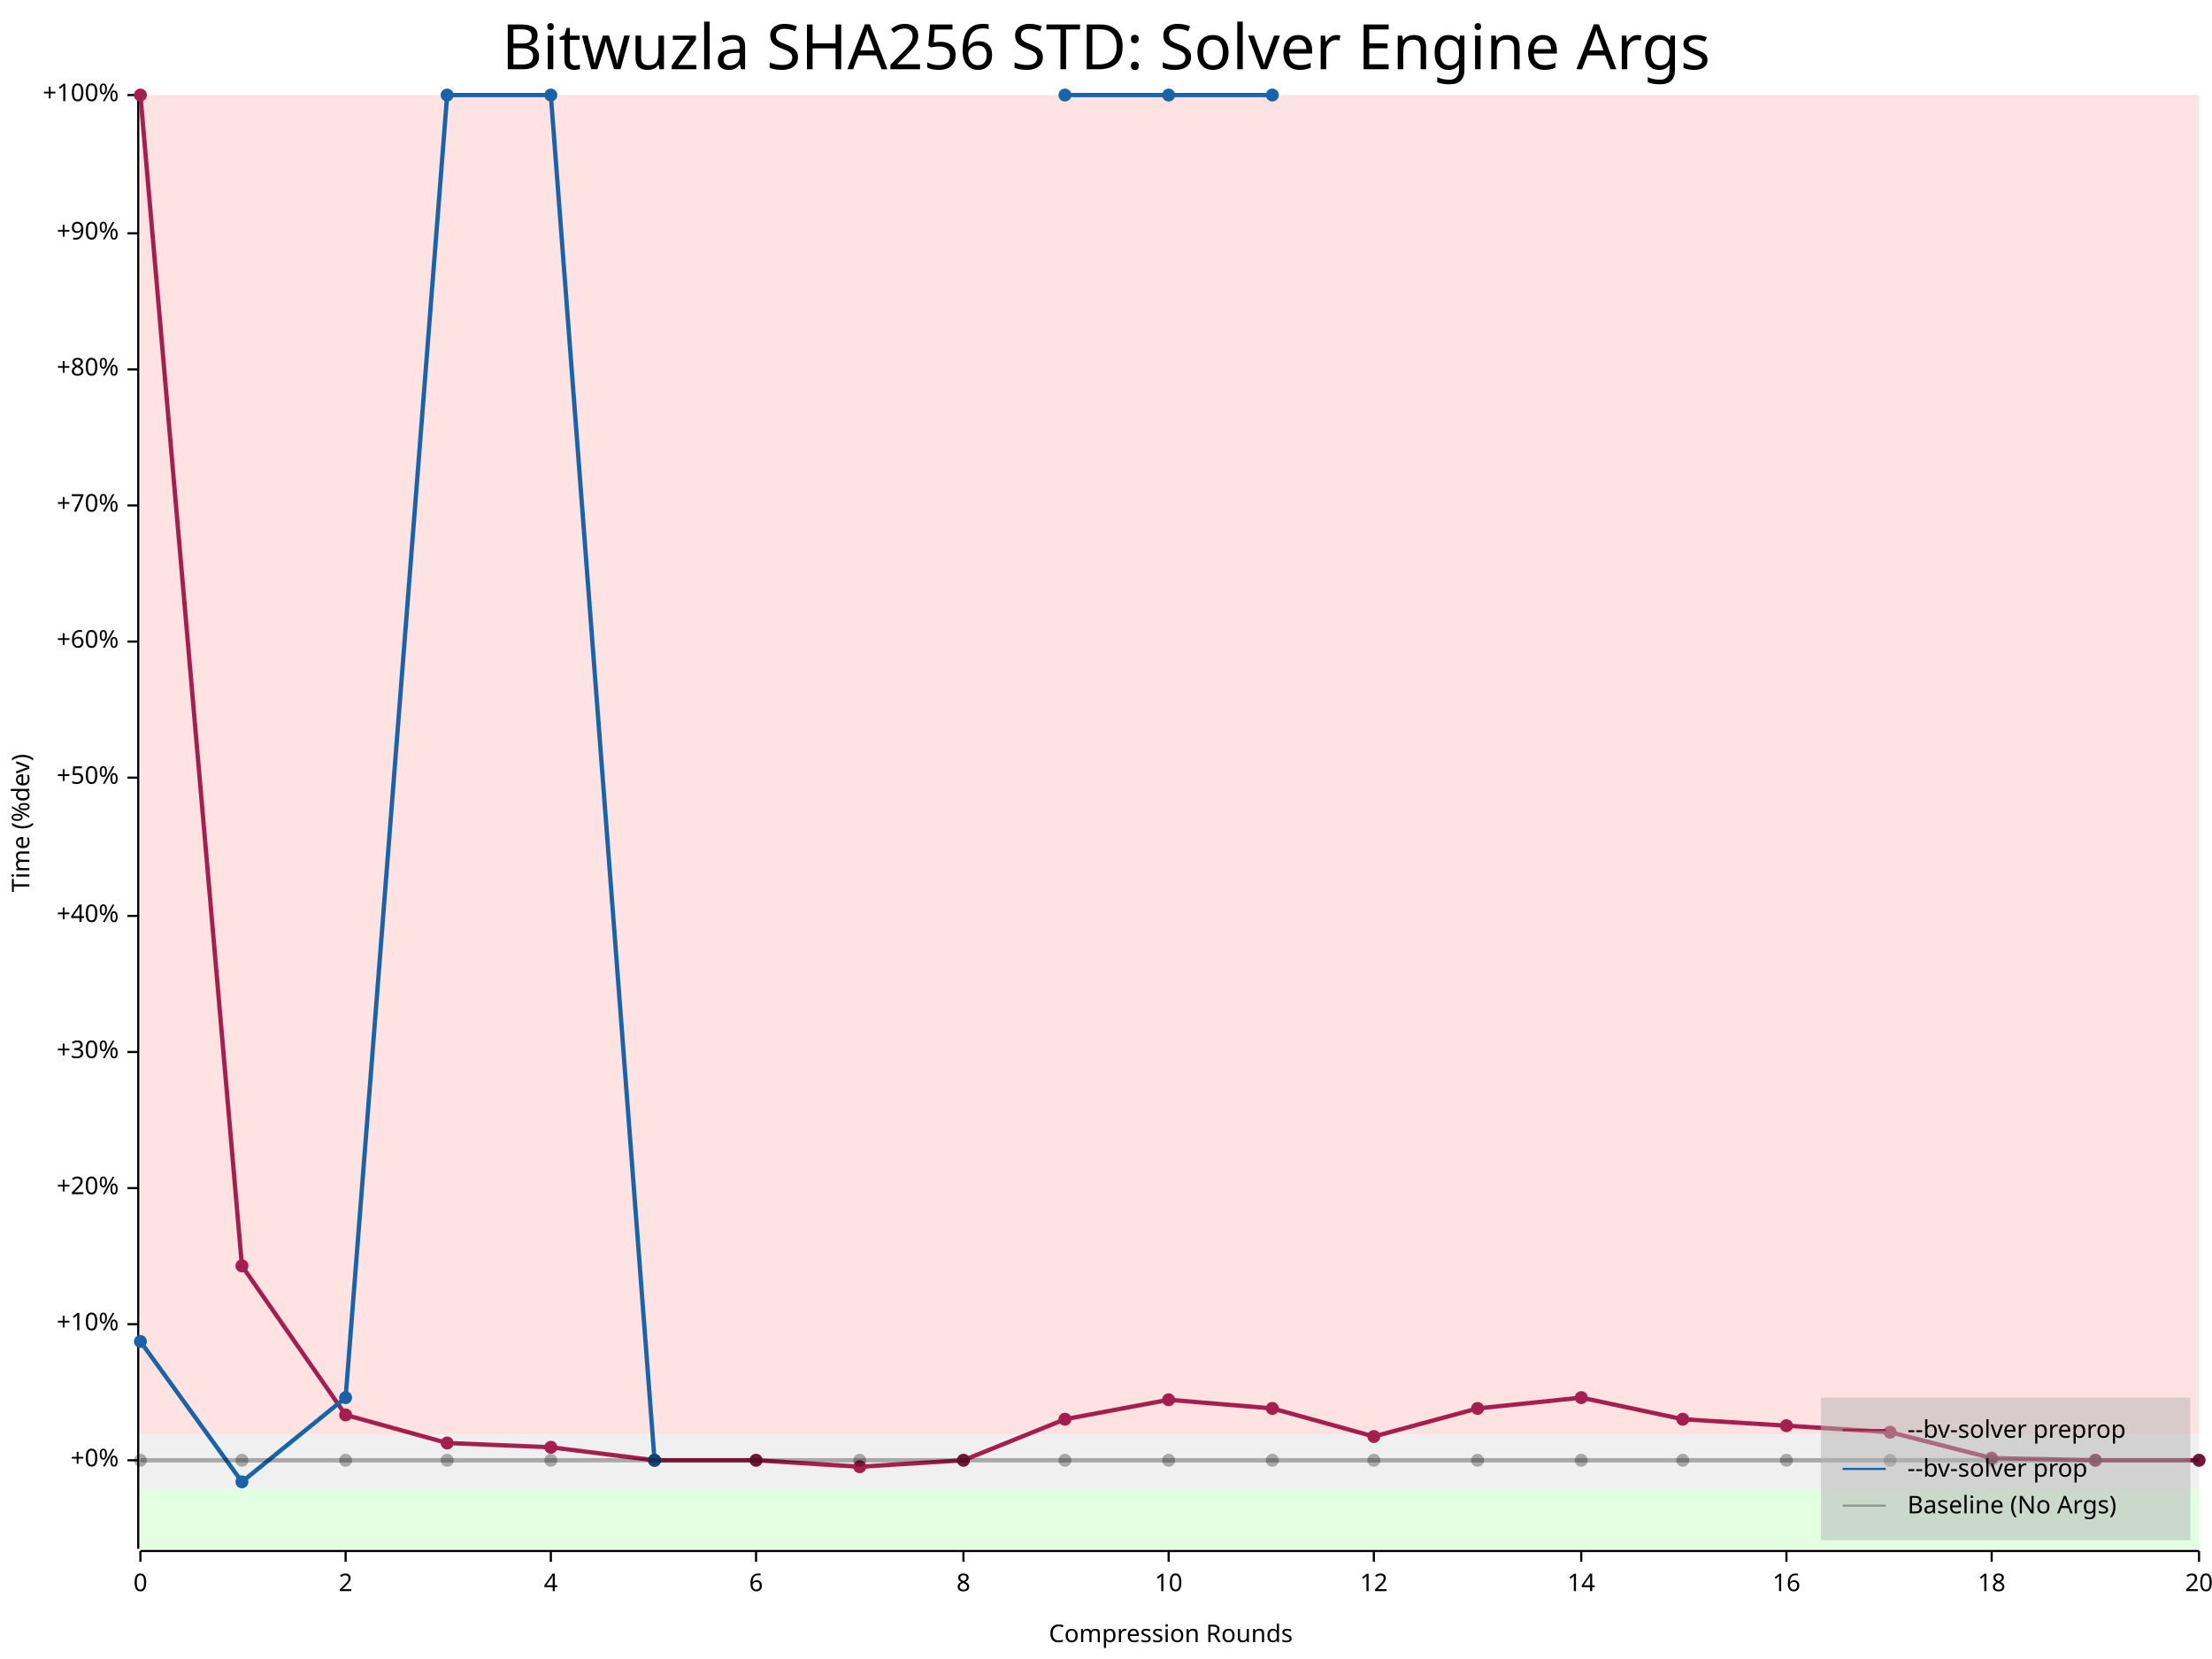
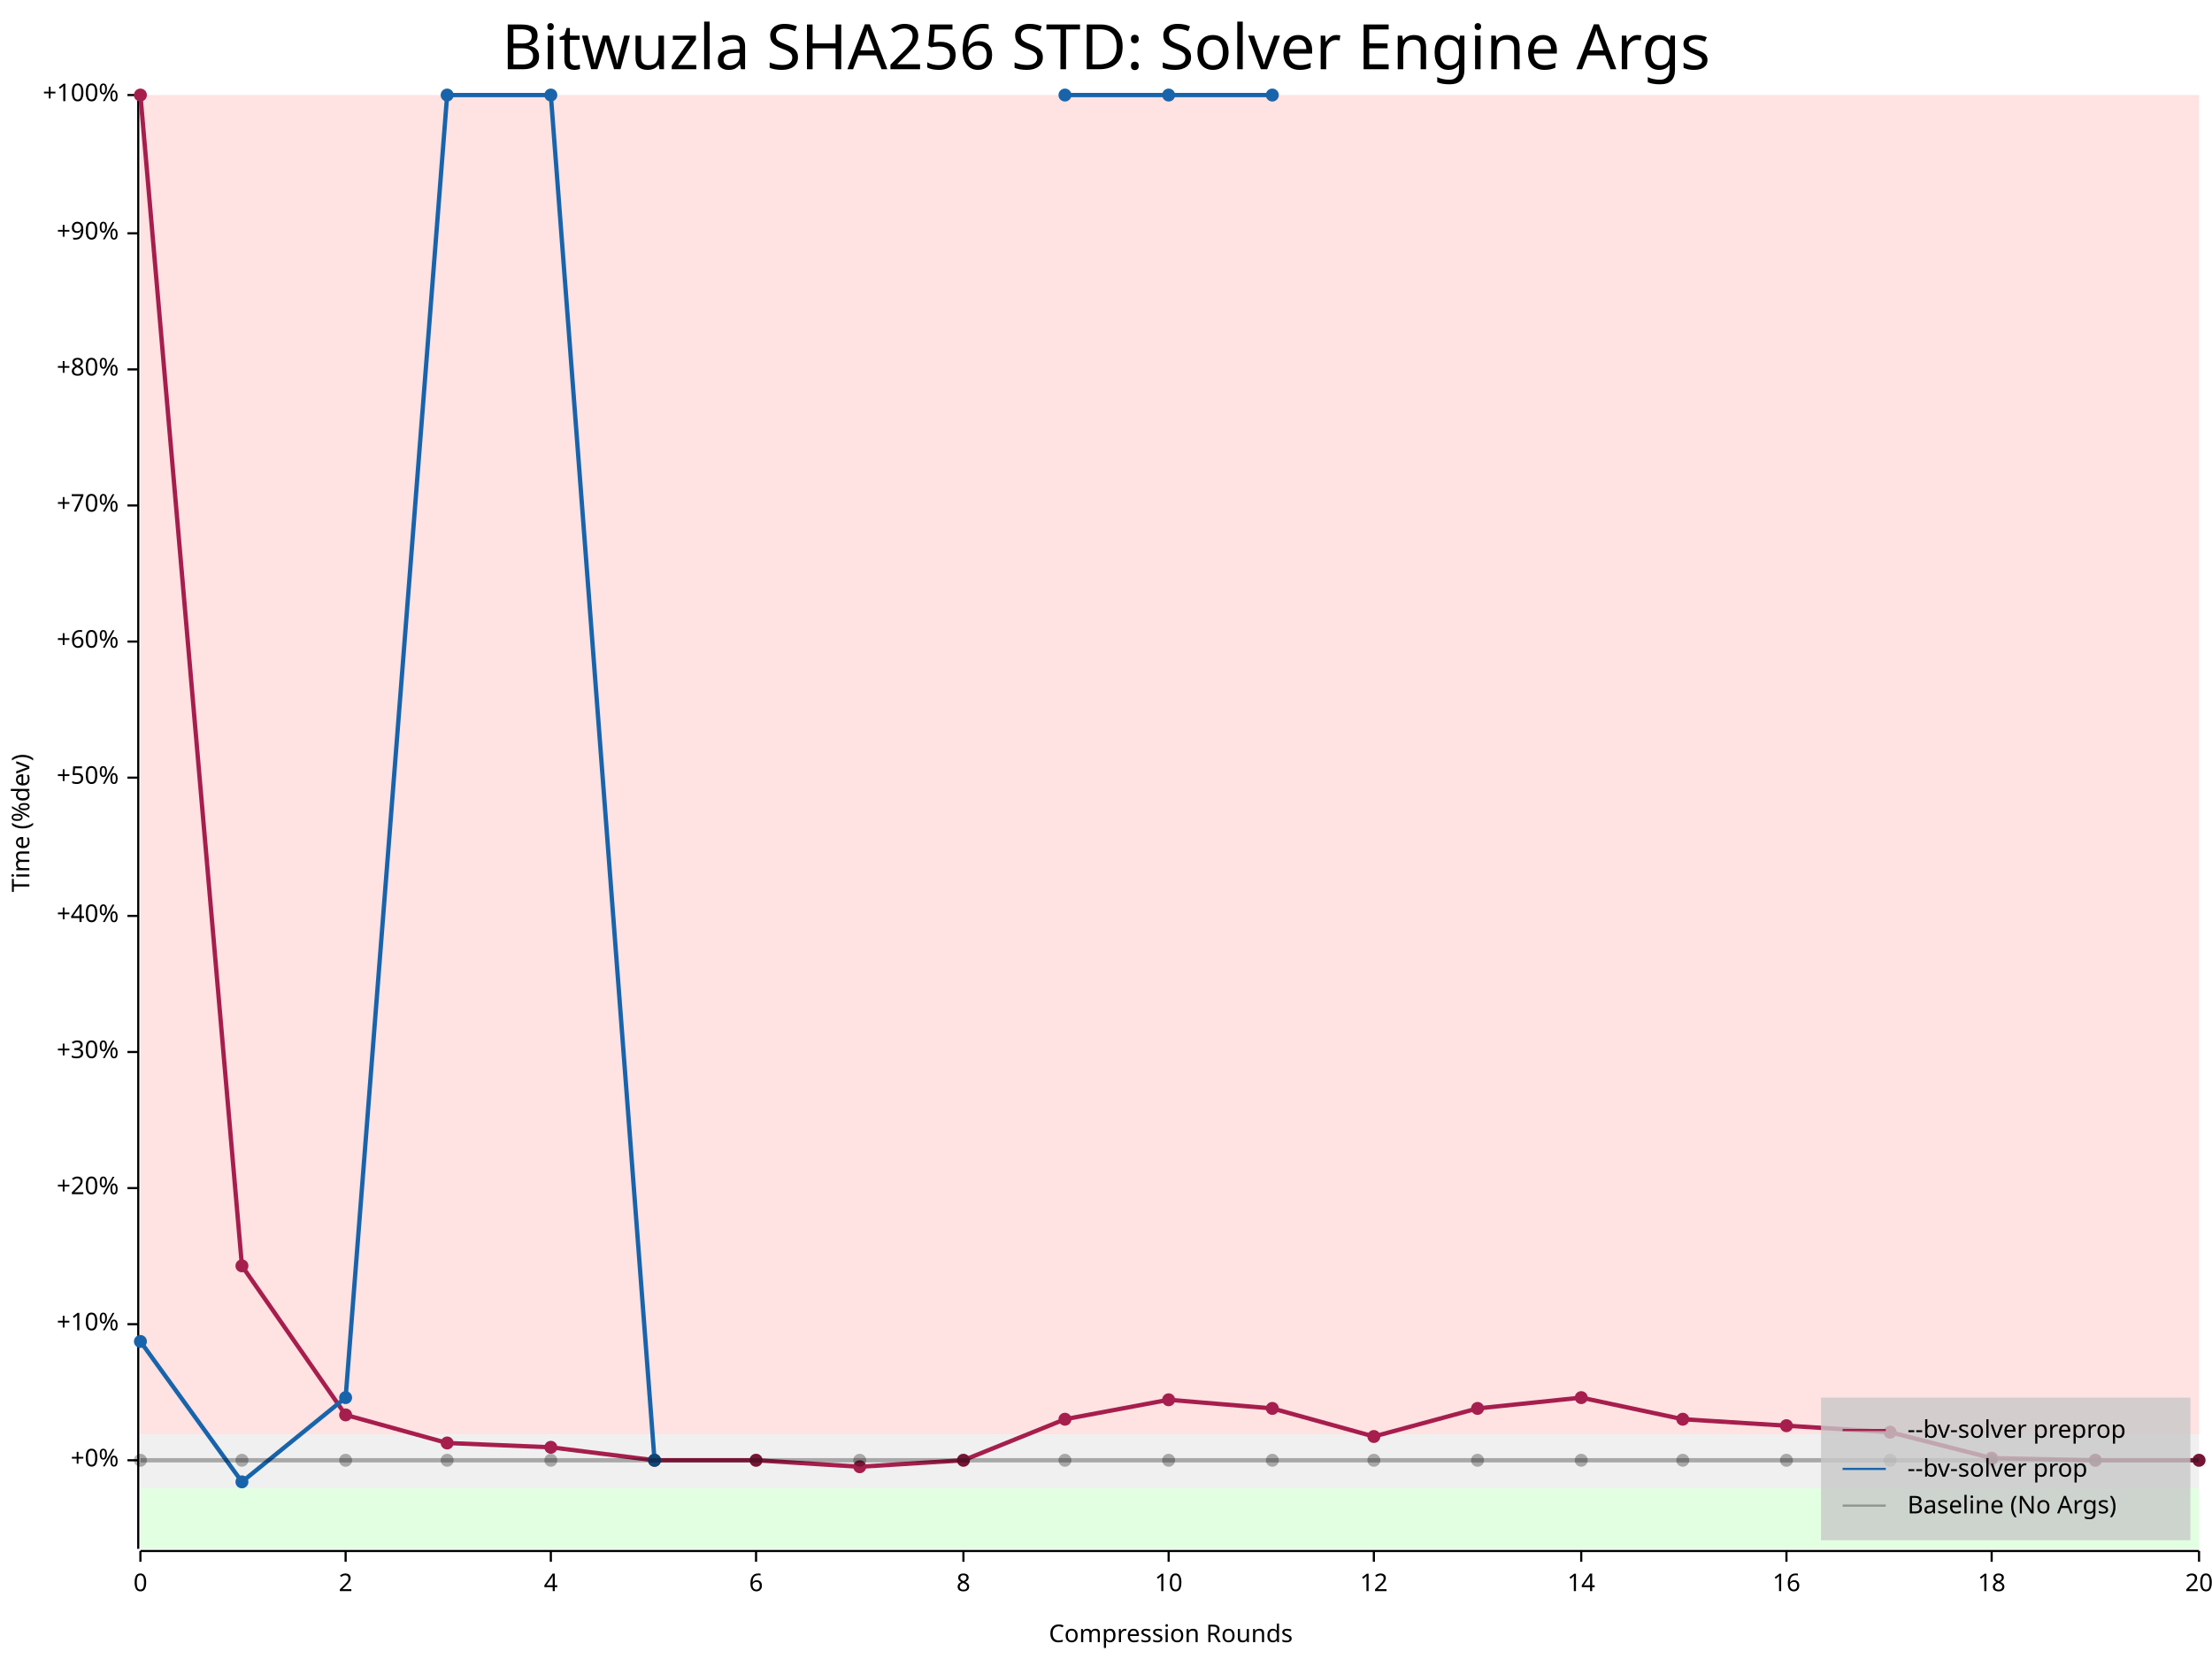
<svg xmlns="http://www.w3.org/2000/svg" width="1024" height="768" viewBox="0 0 1024 768">
  <rect x="0" y="0" width="1024" height="768" opacity="1" fill="#FFFFFF" stroke="none" />
  <text x="512" y="10" dy="0.76em" text-anchor="middle" font-family="noto sans" font-size="29.032" opacity="1" fill="#000000">
Bitwuzla SHA256 STD: Solver Engine Args
</text>
  <rect x="65" y="689" width="953" height="28" opacity="0.4" fill="#B6FFB6" stroke="none" />
  <rect x="65" y="664" width="953" height="25" opacity="0.2" fill="#B6B6B6" stroke="none" />
  <rect x="65" y="44" width="953" height="620" opacity="0.4" fill="#FFB6B6" stroke="none" />
  <text x="542" y="763" dy="-0.5ex" text-anchor="middle" font-family="noto sans" font-size="11.29" opacity="1" fill="#000000">
Compression Rounds
</text>
  <polyline fill="none" opacity="1" stroke="#000000" stroke-width="1" points="65,718 1018,718 " />
  <text x="65" y="728" dy="0.76em" text-anchor="middle" font-family="noto sans" font-size="11.29" opacity="1" fill="#000000">
0
</text>
  <polyline fill="none" opacity="1" stroke="#000000" stroke-width="1" points="65,718 65,723 " />
  <text x="160" y="728" dy="0.76em" text-anchor="middle" font-family="noto sans" font-size="11.29" opacity="1" fill="#000000">
2
</text>
  <polyline fill="none" opacity="1" stroke="#000000" stroke-width="1" points="160,718 160,723 " />
  <text x="255" y="728" dy="0.76em" text-anchor="middle" font-family="noto sans" font-size="11.29" opacity="1" fill="#000000">
4
</text>
  <polyline fill="none" opacity="1" stroke="#000000" stroke-width="1" points="255,718 255,723 " />
  <text x="350" y="728" dy="0.76em" text-anchor="middle" font-family="noto sans" font-size="11.29" opacity="1" fill="#000000">
6
</text>
  <polyline fill="none" opacity="1" stroke="#000000" stroke-width="1" points="350,718 350,723 " />
  <text x="446" y="728" dy="0.76em" text-anchor="middle" font-family="noto sans" font-size="11.29" opacity="1" fill="#000000">
8
</text>
  <polyline fill="none" opacity="1" stroke="#000000" stroke-width="1" points="446,718 446,723 " />
  <text x="541" y="728" dy="0.76em" text-anchor="middle" font-family="noto sans" font-size="11.29" opacity="1" fill="#000000">
10
</text>
  <polyline fill="none" opacity="1" stroke="#000000" stroke-width="1" points="541,718 541,723 " />
  <text x="636" y="728" dy="0.76em" text-anchor="middle" font-family="noto sans" font-size="11.29" opacity="1" fill="#000000">
12
</text>
  <polyline fill="none" opacity="1" stroke="#000000" stroke-width="1" points="636,718 636,723 " />
  <text x="732" y="728" dy="0.76em" text-anchor="middle" font-family="noto sans" font-size="11.29" opacity="1" fill="#000000">
14
</text>
  <polyline fill="none" opacity="1" stroke="#000000" stroke-width="1" points="732,718 732,723 " />
  <text x="827" y="728" dy="0.76em" text-anchor="middle" font-family="noto sans" font-size="11.29" opacity="1" fill="#000000">
16
</text>
  <polyline fill="none" opacity="1" stroke="#000000" stroke-width="1" points="827,718 827,723 " />
  <text x="922" y="728" dy="0.76em" text-anchor="middle" font-family="noto sans" font-size="11.29" opacity="1" fill="#000000">
18
</text>
  <polyline fill="none" opacity="1" stroke="#000000" stroke-width="1" points="922,718 922,723 " />
  <text x="1018" y="728" dy="0.76em" text-anchor="middle" font-family="noto sans" font-size="11.29" opacity="1" fill="#000000">
20
</text>
  <polyline fill="none" opacity="1" stroke="#000000" stroke-width="1" points="1018,718 1018,723 " />
  <text x="5" y="381" dy="0.76em" text-anchor="middle" font-family="noto sans" font-size="11.29" opacity="1" fill="#000000" transform="rotate(270, 5, 381)">
Time (%dev)
</text>
  <polyline fill="none" opacity="1" stroke="#000000" stroke-width="1" points="64,44 64,717 " />
  <text x="55" y="676" dy="0.5ex" text-anchor="end" font-family="noto sans" font-size="11.29" opacity="1" fill="#000000">
+0%
</text>
  <polyline fill="none" opacity="1" stroke="#000000" stroke-width="1" points="59,676 64,676 " />
  <text x="55" y="613" dy="0.5ex" text-anchor="end" font-family="noto sans" font-size="11.29" opacity="1" fill="#000000">
+10%
</text>
  <polyline fill="none" opacity="1" stroke="#000000" stroke-width="1" points="59,613 64,613 " />
  <text x="55" y="550" dy="0.5ex" text-anchor="end" font-family="noto sans" font-size="11.29" opacity="1" fill="#000000">
+20%
</text>
  <polyline fill="none" opacity="1" stroke="#000000" stroke-width="1" points="59,550 64,550 " />
  <text x="55" y="487" dy="0.5ex" text-anchor="end" font-family="noto sans" font-size="11.29" opacity="1" fill="#000000">
+30%
</text>
  <polyline fill="none" opacity="1" stroke="#000000" stroke-width="1" points="59,487 64,487 " />
  <text x="55" y="424" dy="0.5ex" text-anchor="end" font-family="noto sans" font-size="11.29" opacity="1" fill="#000000">
+40%
</text>
  <polyline fill="none" opacity="1" stroke="#000000" stroke-width="1" points="59,424 64,424 " />
  <text x="55" y="360" dy="0.5ex" text-anchor="end" font-family="noto sans" font-size="11.29" opacity="1" fill="#000000">
+50%
</text>
  <polyline fill="none" opacity="1" stroke="#000000" stroke-width="1" points="59,360 64,360 " />
  <text x="55" y="297" dy="0.5ex" text-anchor="end" font-family="noto sans" font-size="11.29" opacity="1" fill="#000000">
+60%
</text>
  <polyline fill="none" opacity="1" stroke="#000000" stroke-width="1" points="59,297 64,297 " />
  <text x="55" y="234" dy="0.5ex" text-anchor="end" font-family="noto sans" font-size="11.29" opacity="1" fill="#000000">
+70%
</text>
  <polyline fill="none" opacity="1" stroke="#000000" stroke-width="1" points="59,234 64,234 " />
  <text x="55" y="171" dy="0.5ex" text-anchor="end" font-family="noto sans" font-size="11.29" opacity="1" fill="#000000">
+80%
</text>
  <polyline fill="none" opacity="1" stroke="#000000" stroke-width="1" points="59,171 64,171 " />
  <text x="55" y="108" dy="0.5ex" text-anchor="end" font-family="noto sans" font-size="11.29" opacity="1" fill="#000000">
+90%
</text>
  <polyline fill="none" opacity="1" stroke="#000000" stroke-width="1" points="59,108 64,108 " />
  <text x="55" y="44" dy="0.5ex" text-anchor="end" font-family="noto sans" font-size="11.29" opacity="1" fill="#000000">
+100%
</text>
  <polyline fill="none" opacity="1" stroke="#000000" stroke-width="1" points="59,44 64,44 " />
  <polyline fill="none" opacity="1" stroke="#A61E4D" stroke-width="2" points="65,44 112,586 160,655 207,668 255,670 303,676 350,676 398,679 446,676 493,657 541,648 589,652 636,665 684,652 732,647 779,657 827,660 875,663 922,675 970,676 1018,676 " />
  <circle cx="65" cy="44" r="3" opacity="1" fill="#A61E4D" stroke="none" stroke-width="1" />
  <circle cx="112" cy="586" r="3" opacity="1" fill="#A61E4D" stroke="none" stroke-width="1" />
  <circle cx="160" cy="655" r="3" opacity="1" fill="#A61E4D" stroke="none" stroke-width="1" />
  <circle cx="207" cy="668" r="3" opacity="1" fill="#A61E4D" stroke="none" stroke-width="1" />
  <circle cx="255" cy="670" r="3" opacity="1" fill="#A61E4D" stroke="none" stroke-width="1" />
  <circle cx="303" cy="676" r="3" opacity="1" fill="#A61E4D" stroke="none" stroke-width="1" />
  <circle cx="350" cy="676" r="3" opacity="1" fill="#A61E4D" stroke="none" stroke-width="1" />
  <circle cx="398" cy="679" r="3" opacity="1" fill="#A61E4D" stroke="none" stroke-width="1" />
  <circle cx="446" cy="676" r="3" opacity="1" fill="#A61E4D" stroke="none" stroke-width="1" />
  <circle cx="493" cy="657" r="3" opacity="1" fill="#A61E4D" stroke="none" stroke-width="1" />
  <circle cx="541" cy="648" r="3" opacity="1" fill="#A61E4D" stroke="none" stroke-width="1" />
  <circle cx="589" cy="652" r="3" opacity="1" fill="#A61E4D" stroke="none" stroke-width="1" />
  <circle cx="636" cy="665" r="3" opacity="1" fill="#A61E4D" stroke="none" stroke-width="1" />
  <circle cx="684" cy="652" r="3" opacity="1" fill="#A61E4D" stroke="none" stroke-width="1" />
  <circle cx="732" cy="647" r="3" opacity="1" fill="#A61E4D" stroke="none" stroke-width="1" />
  <circle cx="779" cy="657" r="3" opacity="1" fill="#A61E4D" stroke="none" stroke-width="1" />
  <circle cx="827" cy="660" r="3" opacity="1" fill="#A61E4D" stroke="none" stroke-width="1" />
  <circle cx="875" cy="663" r="3" opacity="1" fill="#A61E4D" stroke="none" stroke-width="1" />
  <circle cx="922" cy="675" r="3" opacity="1" fill="#A61E4D" stroke="none" stroke-width="1" />
  <circle cx="970" cy="676" r="3" opacity="1" fill="#A61E4D" stroke="none" stroke-width="1" />
  <circle cx="1018" cy="676" r="3" opacity="1" fill="#A61E4D" stroke="none" stroke-width="1" />
  <polyline fill="none" opacity="1" stroke="#1864AB" stroke-width="2" points="65,621 112,686 160,647 207,44 255,44 303,676 " />
  <circle cx="65" cy="621" r="3" opacity="1" fill="#1864AB" stroke="none" stroke-width="1" />
  <circle cx="112" cy="686" r="3" opacity="1" fill="#1864AB" stroke="none" stroke-width="1" />
  <circle cx="160" cy="647" r="3" opacity="1" fill="#1864AB" stroke="none" stroke-width="1" />
  <circle cx="207" cy="44" r="3" opacity="1" fill="#1864AB" stroke="none" stroke-width="1" />
  <circle cx="255" cy="44" r="3" opacity="1" fill="#1864AB" stroke="none" stroke-width="1" />
  <circle cx="303" cy="676" r="3" opacity="1" fill="#1864AB" stroke="none" stroke-width="1" />
  <polyline fill="none" opacity="1" stroke="#1864AB" stroke-width="2" points="493,44 541,44 589,44 " />
  <circle cx="493" cy="44" r="3" opacity="1" fill="#1864AB" stroke="none" stroke-width="1" />
  <circle cx="541" cy="44" r="3" opacity="1" fill="#1864AB" stroke="none" stroke-width="1" />
  <circle cx="589" cy="44" r="3" opacity="1" fill="#1864AB" stroke="none" stroke-width="1" />
  <polyline fill="none" opacity="0.3" stroke="#000000" stroke-width="2" points="65,676 112,676 160,676 207,676 255,676 303,676 350,676 398,676 446,676 493,676 541,676 589,676 636,676 684,676 732,676 779,676 827,676 875,676 922,676 970,676 1018,676 " />
  <circle cx="65" cy="676" r="3" opacity="0.3" fill="#000000" stroke="none" stroke-width="1" />
  <circle cx="112" cy="676" r="3" opacity="0.3" fill="#000000" stroke="none" stroke-width="1" />
  <circle cx="160" cy="676" r="3" opacity="0.3" fill="#000000" stroke="none" stroke-width="1" />
  <circle cx="207" cy="676" r="3" opacity="0.3" fill="#000000" stroke="none" stroke-width="1" />
  <circle cx="255" cy="676" r="3" opacity="0.3" fill="#000000" stroke="none" stroke-width="1" />
  <circle cx="303" cy="676" r="3" opacity="0.3" fill="#000000" stroke="none" stroke-width="1" />
  <circle cx="350" cy="676" r="3" opacity="0.3" fill="#000000" stroke="none" stroke-width="1" />
  <circle cx="398" cy="676" r="3" opacity="0.3" fill="#000000" stroke="none" stroke-width="1" />
  <circle cx="446" cy="676" r="3" opacity="0.3" fill="#000000" stroke="none" stroke-width="1" />
  <circle cx="493" cy="676" r="3" opacity="0.3" fill="#000000" stroke="none" stroke-width="1" />
  <circle cx="541" cy="676" r="3" opacity="0.3" fill="#000000" stroke="none" stroke-width="1" />
  <circle cx="589" cy="676" r="3" opacity="0.3" fill="#000000" stroke="none" stroke-width="1" />
  <circle cx="636" cy="676" r="3" opacity="0.3" fill="#000000" stroke="none" stroke-width="1" />
  <circle cx="684" cy="676" r="3" opacity="0.3" fill="#000000" stroke="none" stroke-width="1" />
  <circle cx="732" cy="676" r="3" opacity="0.3" fill="#000000" stroke="none" stroke-width="1" />
  <circle cx="779" cy="676" r="3" opacity="0.3" fill="#000000" stroke="none" stroke-width="1" />
  <circle cx="827" cy="676" r="3" opacity="0.3" fill="#000000" stroke="none" stroke-width="1" />
  <circle cx="875" cy="676" r="3" opacity="0.3" fill="#000000" stroke="none" stroke-width="1" />
  <circle cx="922" cy="676" r="3" opacity="0.3" fill="#000000" stroke="none" stroke-width="1" />
  <circle cx="970" cy="676" r="3" opacity="0.3" fill="#000000" stroke="none" stroke-width="1" />
  <circle cx="1018" cy="676" r="3" opacity="0.3" fill="#000000" stroke="none" stroke-width="1" />
-   <rect x="843" y="647" width="171" height="66" opacity="0.5" fill="#B4B4B4" stroke="none" />
+   <rect x="843" y="647" width="171" height="66" opacity="0.8" fill="#C8C8C8" stroke="none" />
  <text x="883" y="657" dy="0.76em" text-anchor="start" font-family="noto sans" font-size="11.29" opacity="1" fill="#000000">
--bv-solver preprop
</text>
  <text x="883" y="675" dy="0.76em" text-anchor="start" font-family="noto sans" font-size="11.29" opacity="1" fill="#000000">
--bv-solver prop
</text>
  <text x="883" y="692" dy="0.76em" text-anchor="start" font-family="noto sans" font-size="11.29" opacity="1" fill="#000000">
Baseline (No Args)
</text>
  <polyline fill="none" opacity="1" stroke="#A61E4D" stroke-width="1" points="853,662 873,662 " />
  <polyline fill="none" opacity="1" stroke="#1864AB" stroke-width="1" points="853,680 873,680 " />
  <polyline fill="none" opacity="0.3" stroke="#000000" stroke-width="1" points="853,697 873,697 " />
</svg>
